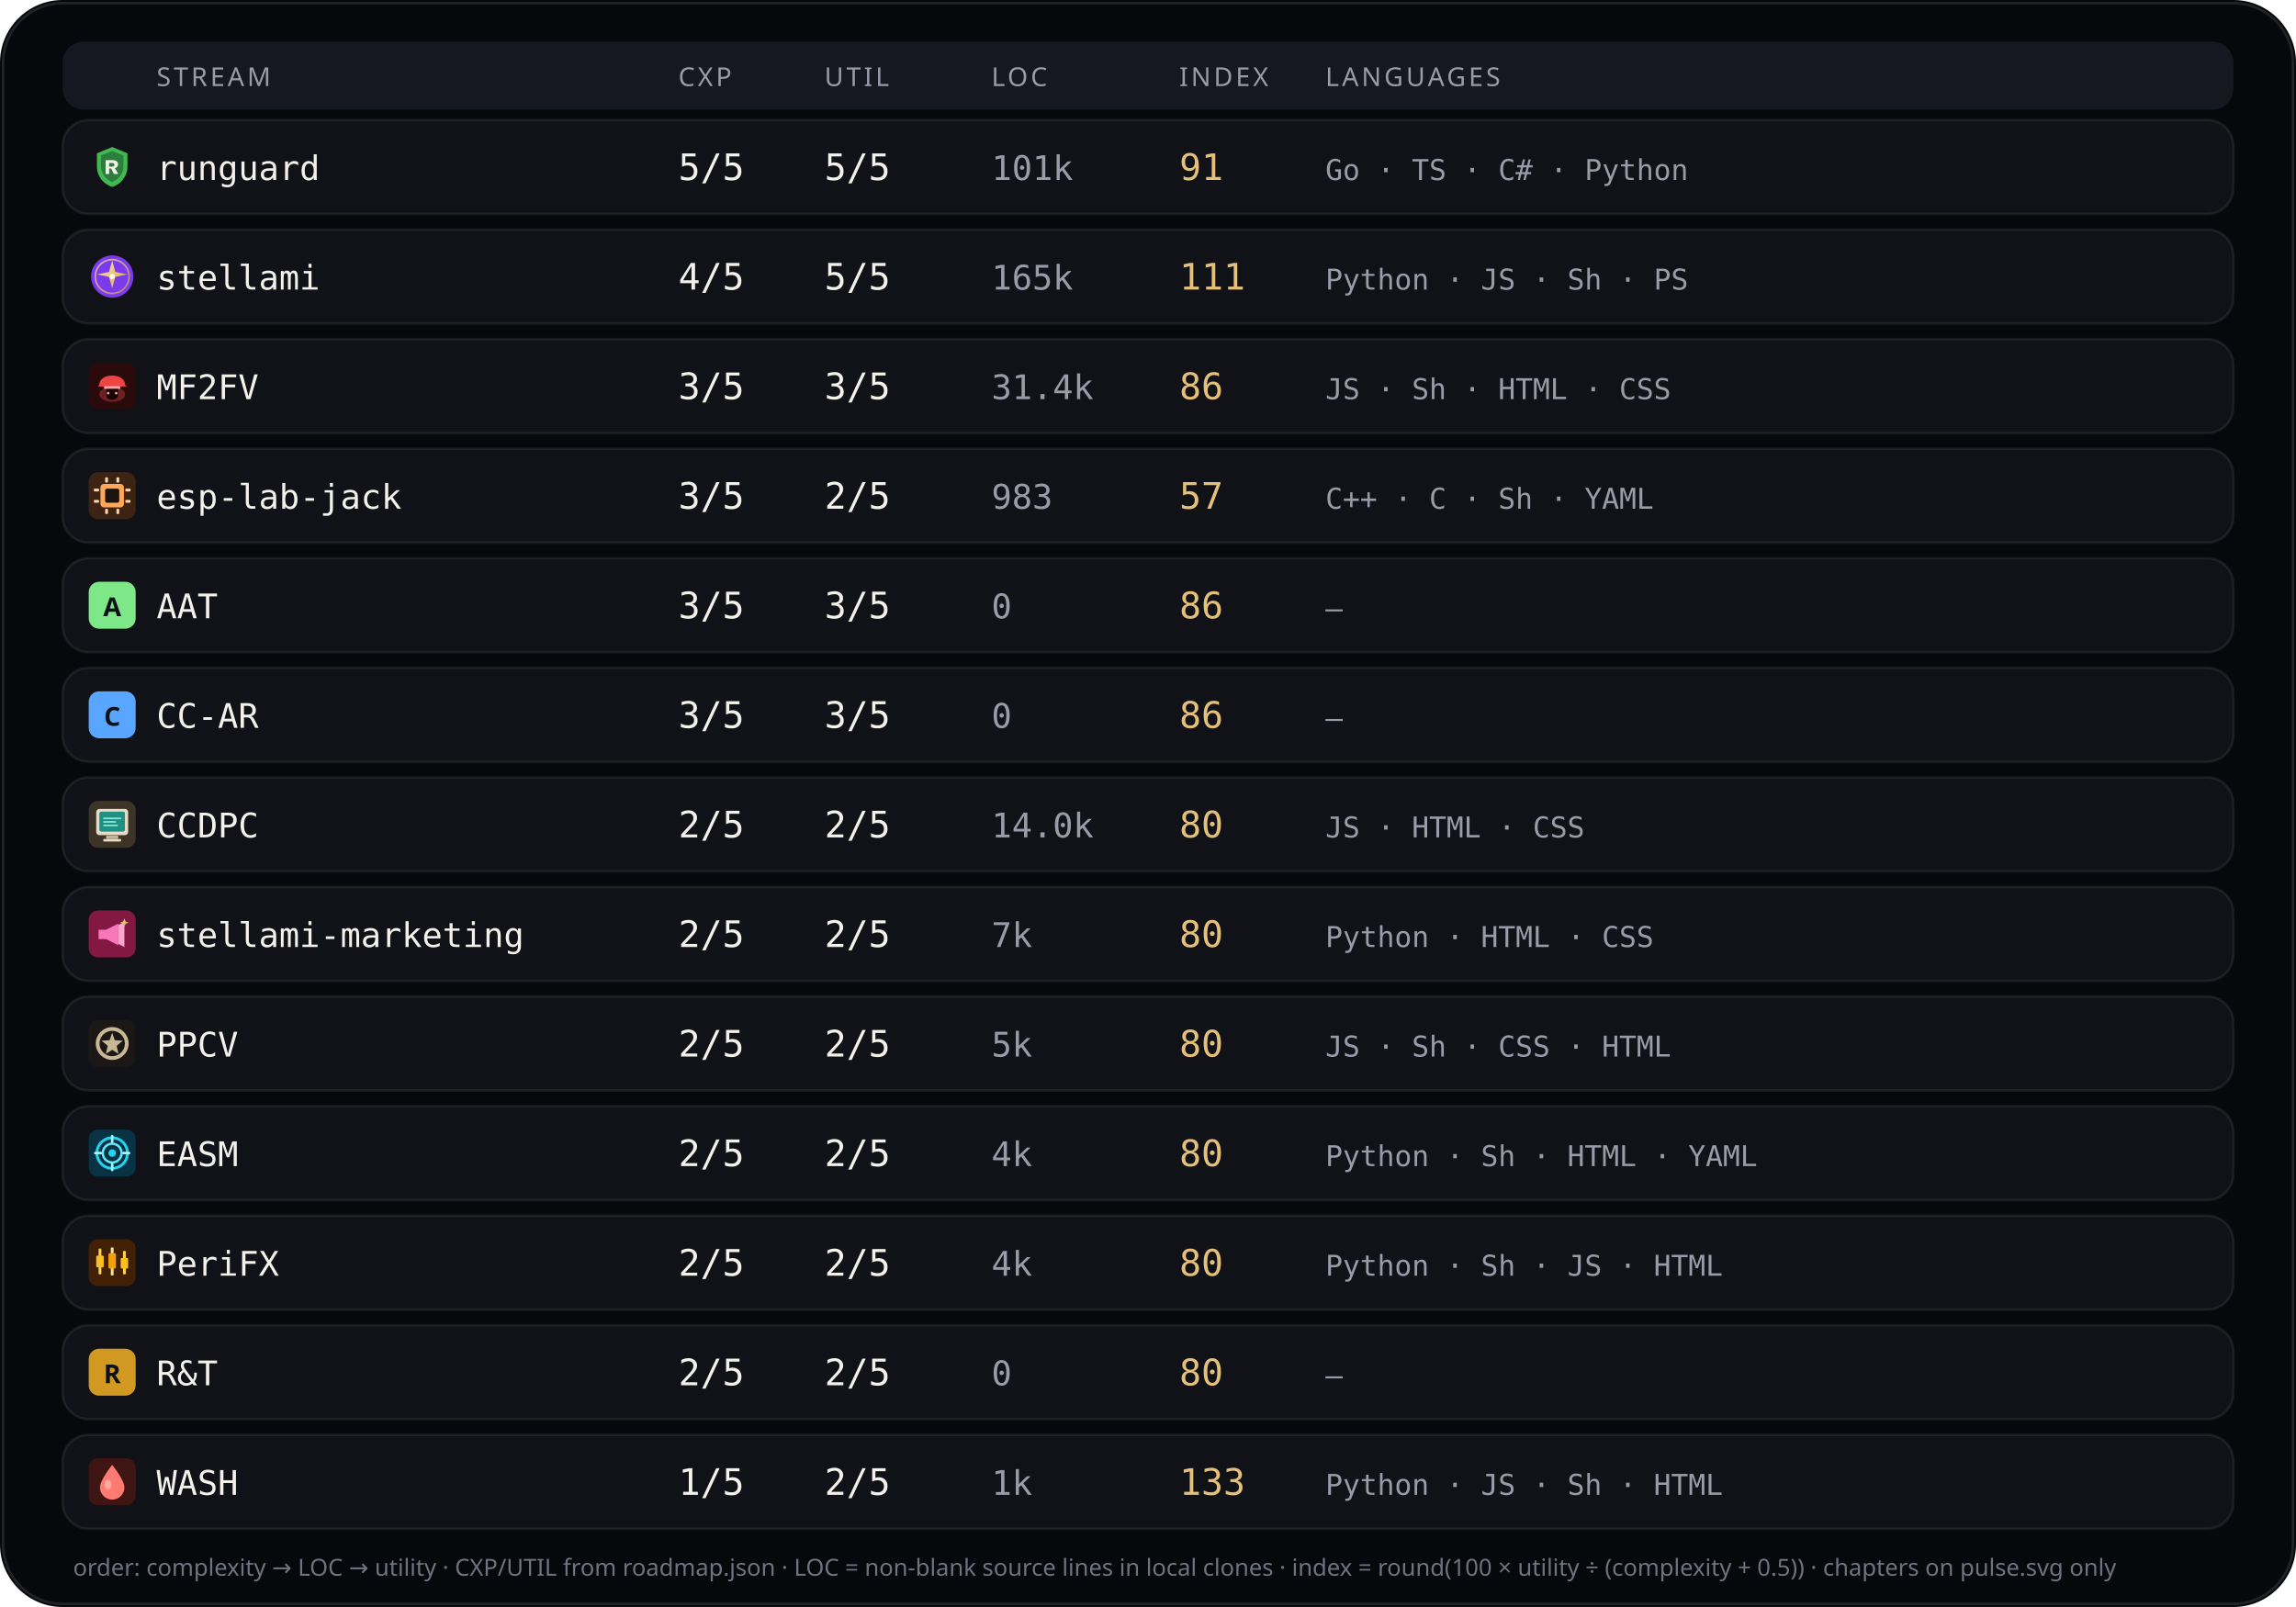
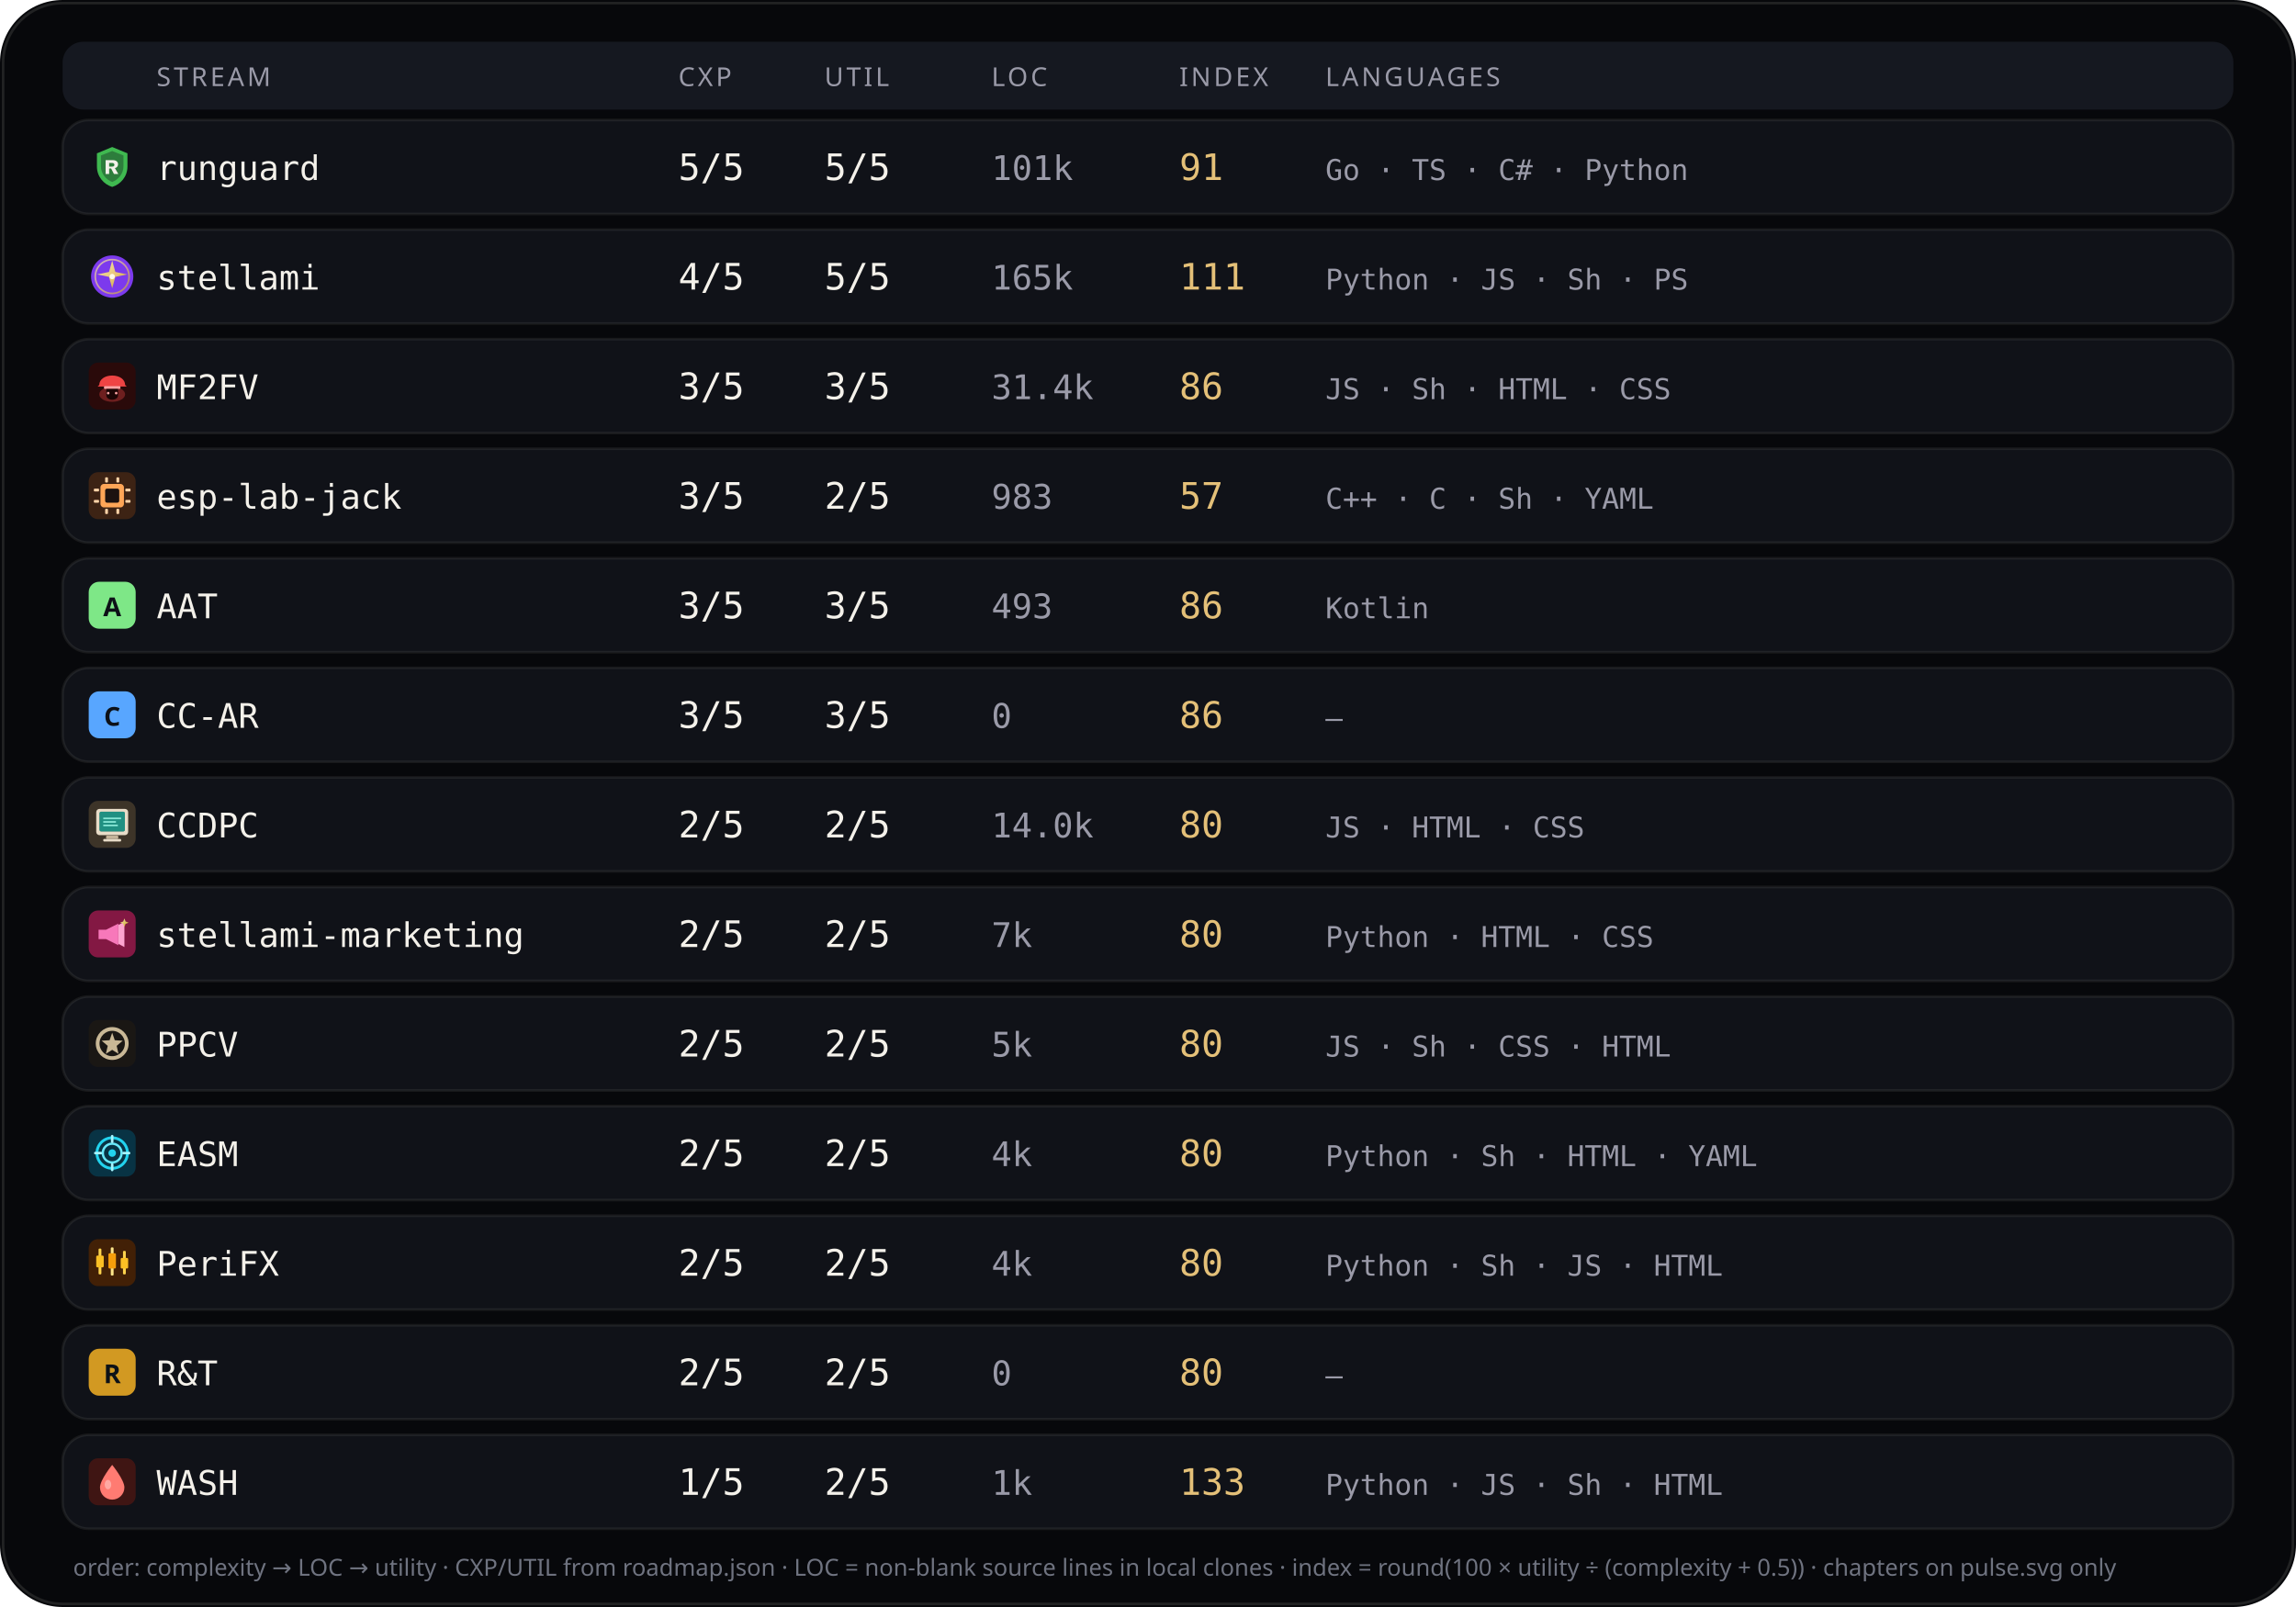
<svg xmlns="http://www.w3.org/2000/svg" viewBox="0 0 880 616" width="880" height="616" role="img" aria-label="Stream complexity utility languages">
  <rect width="880" height="616" rx="24" fill="#07080b" />
  <rect x="1.2" y="1.2" width="877.6" height="613.6" rx="22.8" fill="none" stroke="rgba(232,228,214,0.12)" />
  <rect x="24" y="16" width="832" height="26" rx="8" fill="#151820" />
  <text x="60" y="33" fill="#9a9aa8" font-size="10" font-family="ui-sans-serif, system-ui, sans-serif" letter-spacing="1.1">STREAM</text>
  <text x="260" y="33" fill="#9a9aa8" font-size="10" font-family="ui-sans-serif, system-ui, sans-serif" letter-spacing="1.1">CXP</text>
  <text x="316" y="33" fill="#9a9aa8" font-size="10" font-family="ui-sans-serif, system-ui, sans-serif" letter-spacing="1.1">UTIL</text>
  <text x="380" y="33" fill="#9a9aa8" font-size="10" font-family="ui-sans-serif, system-ui, sans-serif" letter-spacing="1.1">LOC</text>
  <text x="452" y="33" fill="#9a9aa8" font-size="10" font-family="ui-sans-serif, system-ui, sans-serif" letter-spacing="1.1">INDEX</text>
  <text x="508" y="33" fill="#9a9aa8" font-size="10" font-family="ui-sans-serif, system-ui, sans-serif" letter-spacing="1.1">LANGUAGES</text>
  <rect x="24" y="46" width="832" height="36" rx="10" fill="#101218" stroke="rgba(232,228,214,0.08)" />
  <g id="stream_logo_runguard" class="stream_logo" data-stream="runguard" transform="translate(34.0,55.0) scale(0.9)" opacity="1.0">
    <path fill="#3fb950" d="M10 1.5 L16.5 4.2 V9.8 C16.5 14.1 13.6 17.4 10 18.5 C6.4 17.4 3.5 14.1 3.5 9.8 V4.2 Z" />
    <path fill="#0d1117" fill-opacity=".35" d="M10 3.2 L14.8 5.1 V9.7 C14.8 12.9 12.6 15.4 10 16.4 C7.4 15.4 5.2 12.9 5.2 9.7 V5.1 Z" />
    <path fill="#f4f1ea" d="M7.2 7.1h3.1c1.35 0 2.2.7 2.2 1.75 0 .85-.5 1.45-1.35 1.65L12.6 13h-1.85l-1.2-2.35H8.7V13H7.2V7.1zm1.5 1.2v1.55h1.35c.55 0 .9-.28.9-.75s-.35-.8-.9-.8H8.7z" />
  </g>
  <use class="stream_logo" data-stream="runguard" href="#stream_logo_runguard" x="34.0" y="55.0" width="18" height="18" opacity="0" />
  <text x="60" y="69" fill="#f4f1ea" font-size="13" font-family="ui-monospace, SFMono-Regular, monospace">runguard</text>
  <text x="260" y="69" fill="#f4f1ea" font-size="14" font-family="ui-monospace, SFMono-Regular, monospace">5/5</text>
  <text x="316" y="69" fill="#f4f1ea" font-size="14" font-family="ui-monospace, SFMono-Regular, monospace">5/5</text>
  <text x="380" y="69" fill="#9a9aa8" font-size="13" font-family="ui-monospace, SFMono-Regular, monospace">101k</text>
  <text x="452" y="69" fill="#e4c078" font-size="14" font-family="ui-monospace, SFMono-Regular, monospace">91</text>
  <text x="508" y="69" fill="#9a9aa8" font-size="11" font-family="ui-monospace, SFMono-Regular, monospace">Go · TS · C# · Python</text>
  <rect x="24" y="88" width="832" height="36" rx="10" fill="#101218" stroke="rgba(232,228,214,0.08)" />
  <g id="stream_logo_stellami" class="stream_logo" data-stream="stellami" transform="translate(34.0,97.0) scale(0.9)" opacity="1.0">
    <defs>
      <linearGradient id="stream_logo_stellami-stellami-gold" x1="0%" y1="0%" x2="100%" y2="100%">
        <stop offset="0%" stop-color="#f5e6a8" />
        <stop offset="55%" stop-color="#e8c57a" />
        <stop offset="100%" stop-color="#c9a227" />
      </linearGradient>
    </defs>
    <circle cx="10" cy="10" r="9" fill="#7c3aed" />
    <circle cx="10" cy="10" r="7.2" fill="none" stroke="url(#stream_logo_stellami-stellami-gold)" stroke-width="0.7" opacity=".7" />
    <path fill="url(#stream_logo_stellami-stellami-gold)" d="M10 3.2 L11.35 8.05 L16.4 9.1 L11.35 10.15 L10 15 L8.65 10.15 L3.6 9.1 L8.65 8.05 Z" />
    <circle cx="10" cy="10" r="1.15" fill="#fff8e8" />
  </g>
  <use class="stream_logo" data-stream="stellami" href="#stream_logo_stellami" x="34.0" y="97.0" width="18" height="18" opacity="0" />
  <text x="60" y="111" fill="#f4f1ea" font-size="13" font-family="ui-monospace, SFMono-Regular, monospace">stellami</text>
  <text x="260" y="111" fill="#f4f1ea" font-size="14" font-family="ui-monospace, SFMono-Regular, monospace">4/5</text>
  <text x="316" y="111" fill="#f4f1ea" font-size="14" font-family="ui-monospace, SFMono-Regular, monospace">5/5</text>
  <text x="380" y="111" fill="#9a9aa8" font-size="13" font-family="ui-monospace, SFMono-Regular, monospace">165k</text>
  <text x="452" y="111" fill="#e4c078" font-size="14" font-family="ui-monospace, SFMono-Regular, monospace">111</text>
  <text x="508" y="111" fill="#9a9aa8" font-size="11" font-family="ui-monospace, SFMono-Regular, monospace">Python · JS · Sh · PS</text>
  <rect x="24" y="130" width="832" height="36" rx="10" fill="#101218" stroke="rgba(232,228,214,0.08)" />
  <g id="stream_logo_mf2fv" class="stream_logo" data-stream="mf2fv" transform="translate(34.0,139.0) scale(0.9)" opacity="1.0">
    <rect width="20" height="20" rx="4" fill="#2a0a0a" />
    <ellipse cx="10" cy="13.5" rx="5.5" ry="3.2" fill="#ef4444" opacity=".35" />
    <path fill="#ef4444" d="M4.5 9.5 C4.5 7.2 6.8 5.5 10 5.5 S15.5 7.2 15.5 9.5 L16.2 10.2 H3.8 Z" />
    <rect x="6.5" y="10" width="7" height="1.2" rx="0.4" fill="#fca5a5" />
    <path fill="#1a0505" d="M7.5 11.2 h5 v2.8 c0 1-1.1 1.8-2.5 1.8 s-2.5-.8-2.5-1.8 v-2.8z" />
    <circle cx="8.3" cy="13" r="0.55" fill="#fca5a5" />
    <circle cx="11.7" cy="13" r="0.55" fill="#fca5a5" />
  </g>
  <use class="stream_logo" data-stream="mf2fv" href="#stream_logo_mf2fv" x="34.0" y="139.0" width="18" height="18" opacity="0" />
  <text x="60" y="153" fill="#f4f1ea" font-size="13" font-family="ui-monospace, SFMono-Regular, monospace">MF2FV</text>
  <text x="260" y="153" fill="#f4f1ea" font-size="14" font-family="ui-monospace, SFMono-Regular, monospace">3/5</text>
  <text x="316" y="153" fill="#f4f1ea" font-size="14" font-family="ui-monospace, SFMono-Regular, monospace">3/5</text>
  <text x="380" y="153" fill="#9a9aa8" font-size="13" font-family="ui-monospace, SFMono-Regular, monospace">31.4k</text>
  <text x="452" y="153" fill="#e4c078" font-size="14" font-family="ui-monospace, SFMono-Regular, monospace">86</text>
  <text x="508" y="153" fill="#9a9aa8" font-size="11" font-family="ui-monospace, SFMono-Regular, monospace">JS · Sh · HTML · CSS</text>
  <rect x="24" y="172" width="832" height="36" rx="10" fill="#101218" stroke="rgba(232,228,214,0.08)" />
  <g id="stream_logo_esp-lab-jack" class="stream_logo" data-stream="esp-lab-jack" transform="translate(34.0,181.0) scale(0.9)" opacity="1.0">
    <rect width="20" height="20" rx="4" fill="#3d2314" />
    <rect x="5" y="5" width="10" height="10" rx="1.5" fill="#ffa657" />
    <rect x="7" y="7" width="6" height="6" rx="0.8" fill="#1c1210" />
    <rect x="2.2" y="7" width="2.2" height="1.2" rx="0.3" fill="#ffd4a8" />
    <rect x="2.2" y="11.8" width="2.2" height="1.2" rx="0.3" fill="#ffd4a8" />
    <rect x="15.6" y="7" width="2.2" height="1.2" rx="0.3" fill="#ffd4a8" />
    <rect x="15.6" y="11.8" width="2.2" height="1.2" rx="0.3" fill="#ffd4a8" />
    <rect x="7" y="2.2" width="1.2" height="2.2" rx="0.3" fill="#ffd4a8" />
    <rect x="11.8" y="2.2" width="1.2" height="2.2" rx="0.3" fill="#ffd4a8" />
    <rect x="7" y="15.6" width="1.2" height="2.2" rx="0.3" fill="#ffd4a8" />
    <rect x="11.8" y="15.6" width="1.2" height="2.2" rx="0.3" fill="#ffd4a8" />
  </g>
  <use class="stream_logo" data-stream="esp-lab-jack" href="#stream_logo_esp-lab-jack" x="34.0" y="181.0" width="18" height="18" opacity="0" />
  <text x="60" y="195" fill="#f4f1ea" font-size="13" font-family="ui-monospace, SFMono-Regular, monospace">esp-lab-jack</text>
  <text x="260" y="195" fill="#f4f1ea" font-size="14" font-family="ui-monospace, SFMono-Regular, monospace">3/5</text>
  <text x="316" y="195" fill="#f4f1ea" font-size="14" font-family="ui-monospace, SFMono-Regular, monospace">2/5</text>
  <text x="380" y="195" fill="#9a9aa8" font-size="13" font-family="ui-monospace, SFMono-Regular, monospace">983</text>
  <text x="452" y="195" fill="#e4c078" font-size="14" font-family="ui-monospace, SFMono-Regular, monospace">57</text>
  <text x="508" y="195" fill="#9a9aa8" font-size="11" font-family="ui-monospace, SFMono-Regular, monospace">C++ · C · Sh · YAML</text>
  <rect x="24" y="214" width="832" height="36" rx="10" fill="#101218" stroke="rgba(232,228,214,0.08)" />
  <g id="stream_logo_aat" class="stream_logo" data-stream="aat" opacity="1.0">
    <rect x="34.0" y="223.0" width="18" height="18" rx="4" fill="#7ee787" />
    <text x="43.0" y="236.2" text-anchor="middle" fill="#0d1117" font-size="10" font-family="ui-sans-serif, system-ui, sans-serif" font-weight="700">A</text>
  </g>
  <text x="60" y="237" fill="#f4f1ea" font-size="13" font-family="ui-monospace, SFMono-Regular, monospace">AAT</text>
  <text x="260" y="237" fill="#f4f1ea" font-size="14" font-family="ui-monospace, SFMono-Regular, monospace">3/5</text>
  <text x="316" y="237" fill="#f4f1ea" font-size="14" font-family="ui-monospace, SFMono-Regular, monospace">3/5</text>
-   <text x="380" y="237" fill="#9a9aa8" font-size="13" font-family="ui-monospace, SFMono-Regular, monospace">0</text>
+   <text x="380" y="237" fill="#9a9aa8" font-size="13" font-family="ui-monospace, SFMono-Regular, monospace">493</text>
  <text x="452" y="237" fill="#e4c078" font-size="14" font-family="ui-monospace, SFMono-Regular, monospace">86</text>
-   <text x="508" y="237" fill="#9a9aa8" font-size="11" font-family="ui-monospace, SFMono-Regular, monospace">—</text>
+   <text x="508" y="237" fill="#9a9aa8" font-size="11" font-family="ui-monospace, SFMono-Regular, monospace">Kotlin</text>
  <rect x="24" y="256" width="832" height="36" rx="10" fill="#101218" stroke="rgba(232,228,214,0.08)" />
  <g id="stream_logo_cc-ar" class="stream_logo" data-stream="cc-ar" opacity="1.0">
    <rect x="34.0" y="265.0" width="18" height="18" rx="4" fill="#58a6ff" />
    <text x="43.0" y="278.2" text-anchor="middle" fill="#0d1117" font-size="10" font-family="ui-sans-serif, system-ui, sans-serif" font-weight="700">C</text>
  </g>
  <text x="60" y="279" fill="#f4f1ea" font-size="13" font-family="ui-monospace, SFMono-Regular, monospace">CC-AR</text>
  <text x="260" y="279" fill="#f4f1ea" font-size="14" font-family="ui-monospace, SFMono-Regular, monospace">3/5</text>
  <text x="316" y="279" fill="#f4f1ea" font-size="14" font-family="ui-monospace, SFMono-Regular, monospace">3/5</text>
  <text x="380" y="279" fill="#9a9aa8" font-size="13" font-family="ui-monospace, SFMono-Regular, monospace">0</text>
  <text x="452" y="279" fill="#e4c078" font-size="14" font-family="ui-monospace, SFMono-Regular, monospace">86</text>
  <text x="508" y="279" fill="#9a9aa8" font-size="11" font-family="ui-monospace, SFMono-Regular, monospace">—</text>
  <rect x="24" y="298" width="832" height="36" rx="10" fill="#101218" stroke="rgba(232,228,214,0.08)" />
  <g id="stream_logo_ccdpc" class="stream_logo" data-stream="ccdpc" transform="translate(34.0,307.0) scale(0.9)" opacity="1.0">
    <rect width="20" height="20" rx="4" fill="#3d3428" />
    <rect x="3.2" y="3.4" width="13.6" height="11.2" rx="1.4" fill="#e8dcc8" />
    <rect x="4.6" y="4.6" width="10.8" height="8.4" rx="0.7" fill="#0f3d38" />
    <rect x="4.6" y="4.6" width="10.8" height="8.4" rx="0.7" fill="#2dd4bf" opacity=".55" />
    <path fill="#99f6e4" opacity=".85" d="M6.2 7.1 h7.6 v0.7 H6.2 z M6.2 8.6 h5.4 v0.7 H6.2 z M6.2 10.1 h6.2 v0.7 H6.2 z" />
    <rect x="7.4" y="14.8" width="5.2" height="1.4" rx="0.4" fill="#c4b49a" />
    <rect x="6.2" y="16.2" width="7.6" height="1.1" rx="0.4" fill="#e8dcc8" />
  </g>
  <use class="stream_logo" data-stream="ccdpc" href="#stream_logo_ccdpc" x="34.0" y="307.0" width="18" height="18" opacity="0" />
  <text x="60" y="321" fill="#f4f1ea" font-size="13" font-family="ui-monospace, SFMono-Regular, monospace">CCDPC</text>
  <text x="260" y="321" fill="#f4f1ea" font-size="14" font-family="ui-monospace, SFMono-Regular, monospace">2/5</text>
  <text x="316" y="321" fill="#f4f1ea" font-size="14" font-family="ui-monospace, SFMono-Regular, monospace">2/5</text>
  <text x="380" y="321" fill="#9a9aa8" font-size="13" font-family="ui-monospace, SFMono-Regular, monospace">14.0k</text>
  <text x="452" y="321" fill="#e4c078" font-size="14" font-family="ui-monospace, SFMono-Regular, monospace">80</text>
  <text x="508" y="321" fill="#9a9aa8" font-size="11" font-family="ui-monospace, SFMono-Regular, monospace">JS · HTML · CSS</text>
  <rect x="24" y="340" width="832" height="36" rx="10" fill="#101218" stroke="rgba(232,228,214,0.08)" />
  <g id="stream_logo_stellami-marketing" class="stream_logo" data-stream="stellami-marketing" transform="translate(34.0,349.0) scale(0.9)" opacity="1.0">
    <defs>
      <linearGradient id="stream_logo_stellami-marketing-smkt-gold" x1="0%" y1="0%" x2="100%" y2="100%">
        <stop offset="0%" stop-color="#f5e6a8" />
        <stop offset="100%" stop-color="#c9a227" />
      </linearGradient>
    </defs>
    <rect width="20" height="20" rx="4" fill="#831843" />
    <path fill="#f778ba" d="M4.2 8.2h3.2l5.2-2.6v9.2l-5.2-2.6H4.2z" />
    <path fill="#fda4d0" d="M12.6 6.2l2.6-1.4v10.8l-2.6-1.4z" />
    <path fill="url(#stream_logo_stellami-marketing-smkt-gold)" d="M15.2 3.4 L15.7 4.7 L17 5.2 L15.7 5.7 L15.2 7 L14.7 5.7 L13.4 5.2 L14.7 4.7 Z" />
  </g>
  <use class="stream_logo" data-stream="stellami-marketing" href="#stream_logo_stellami-marketing" x="34.0" y="349.0" width="18" height="18" opacity="0" />
  <text x="60" y="363" fill="#f4f1ea" font-size="13" font-family="ui-monospace, SFMono-Regular, monospace">stellami-marketing</text>
  <text x="260" y="363" fill="#f4f1ea" font-size="14" font-family="ui-monospace, SFMono-Regular, monospace">2/5</text>
  <text x="316" y="363" fill="#f4f1ea" font-size="14" font-family="ui-monospace, SFMono-Regular, monospace">2/5</text>
  <text x="380" y="363" fill="#9a9aa8" font-size="13" font-family="ui-monospace, SFMono-Regular, monospace">7k</text>
  <text x="452" y="363" fill="#e4c078" font-size="14" font-family="ui-monospace, SFMono-Regular, monospace">80</text>
  <text x="508" y="363" fill="#9a9aa8" font-size="11" font-family="ui-monospace, SFMono-Regular, monospace">Python · HTML · CSS</text>
  <rect x="24" y="382" width="832" height="36" rx="10" fill="#101218" stroke="rgba(232,228,214,0.08)" />
  <g id="stream_logo_ppcv" class="stream_logo" data-stream="ppcv" transform="translate(34.0,391.0) scale(0.9)" opacity="1.0">
    <rect width="20" height="20" rx="4" fill="#1a1714" />
    <circle cx="10" cy="10" r="6.2" fill="none" stroke="#c9b896" stroke-width="1.6" />
    <path fill="#c9b896" d="M10 5.4 L11.1 8.6 L14.5 8.8 L11.9 11 L12.7 14.4 L10 12.7 L7.3 14.4 L8.1 11 L5.5 8.8 L8.9 8.6 Z" />
  </g>
  <use class="stream_logo" data-stream="ppcv" href="#stream_logo_ppcv" x="34.0" y="391.0" width="18" height="18" opacity="0" />
  <text x="60" y="405" fill="#f4f1ea" font-size="13" font-family="ui-monospace, SFMono-Regular, monospace">PPCV</text>
  <text x="260" y="405" fill="#f4f1ea" font-size="14" font-family="ui-monospace, SFMono-Regular, monospace">2/5</text>
  <text x="316" y="405" fill="#f4f1ea" font-size="14" font-family="ui-monospace, SFMono-Regular, monospace">2/5</text>
  <text x="380" y="405" fill="#9a9aa8" font-size="13" font-family="ui-monospace, SFMono-Regular, monospace">5k</text>
  <text x="452" y="405" fill="#e4c078" font-size="14" font-family="ui-monospace, SFMono-Regular, monospace">80</text>
  <text x="508" y="405" fill="#9a9aa8" font-size="11" font-family="ui-monospace, SFMono-Regular, monospace">JS · Sh · CSS · HTML</text>
  <rect x="24" y="424" width="832" height="36" rx="10" fill="#101218" stroke="rgba(232,228,214,0.08)" />
  <g id="stream_logo_easm" class="stream_logo" data-stream="easm" transform="translate(34.0,433.0) scale(0.9)" opacity="1.0">
    <rect width="20" height="20" rx="4" fill="#083344" />
    <circle cx="10" cy="10" r="6.5" fill="none" stroke="#22d3ee" stroke-width="1.2" />
    <circle cx="10" cy="10" r="4" fill="none" stroke="#67e8f9" stroke-width="1" />
    <circle cx="10" cy="10" r="1.6" fill="#22d3ee" />
    <path d="M10 2.8 V5.2 M10 14.8 V17.2 M2.8 10 H5.2 M14.8 10 H17.2" stroke="#a5f3fc" stroke-width="1.1" stroke-linecap="round" />
  </g>
  <use class="stream_logo" data-stream="easm" href="#stream_logo_easm" x="34.0" y="433.0" width="18" height="18" opacity="0" />
  <text x="60" y="447" fill="#f4f1ea" font-size="13" font-family="ui-monospace, SFMono-Regular, monospace">EASM</text>
  <text x="260" y="447" fill="#f4f1ea" font-size="14" font-family="ui-monospace, SFMono-Regular, monospace">2/5</text>
  <text x="316" y="447" fill="#f4f1ea" font-size="14" font-family="ui-monospace, SFMono-Regular, monospace">2/5</text>
  <text x="380" y="447" fill="#9a9aa8" font-size="13" font-family="ui-monospace, SFMono-Regular, monospace">4k</text>
  <text x="452" y="447" fill="#e4c078" font-size="14" font-family="ui-monospace, SFMono-Regular, monospace">80</text>
  <text x="508" y="447" fill="#9a9aa8" font-size="11" font-family="ui-monospace, SFMono-Regular, monospace">Python · Sh · HTML · YAML</text>
  <rect x="24" y="466" width="832" height="36" rx="10" fill="#101218" stroke="rgba(232,228,214,0.08)" />
  <g id="stream_logo_peri" class="stream_logo" data-stream="peri" transform="translate(34.0,475.0) scale(0.9)" opacity="1.0">
    <rect width="20" height="20" rx="4" fill="#422006" />
    <rect x="4.2" y="4" width="1.2" height="11" rx="0.4" fill="#fcd34d" />
    <rect x="3.2" y="7" width="3.2" height="5" rx="0.5" fill="#fbbf24" />
    <rect x="9.4" y="3.5" width="1.2" height="12" rx="0.4" fill="#fde68a" />
    <rect x="8.4" y="6" width="3.2" height="6.5" rx="0.5" fill="#f59e0b" />
    <rect x="14.6" y="5" width="1.2" height="10" rx="0.4" fill="#fcd34d" />
    <rect x="13.6" y="8" width="3.2" height="4.5" rx="0.5" fill="#fbbf24" />
  </g>
  <use class="stream_logo" data-stream="peri" href="#stream_logo_peri" x="34.0" y="475.0" width="18" height="18" opacity="0" />
  <text x="60" y="489" fill="#f4f1ea" font-size="13" font-family="ui-monospace, SFMono-Regular, monospace">PeriFX</text>
  <text x="260" y="489" fill="#f4f1ea" font-size="14" font-family="ui-monospace, SFMono-Regular, monospace">2/5</text>
  <text x="316" y="489" fill="#f4f1ea" font-size="14" font-family="ui-monospace, SFMono-Regular, monospace">2/5</text>
  <text x="380" y="489" fill="#9a9aa8" font-size="13" font-family="ui-monospace, SFMono-Regular, monospace">4k</text>
  <text x="452" y="489" fill="#e4c078" font-size="14" font-family="ui-monospace, SFMono-Regular, monospace">80</text>
  <text x="508" y="489" fill="#9a9aa8" font-size="11" font-family="ui-monospace, SFMono-Regular, monospace">Python · Sh · JS · HTML</text>
  <rect x="24" y="508" width="832" height="36" rx="10" fill="#101218" stroke="rgba(232,228,214,0.08)" />
  <g id="stream_logo_rt" class="stream_logo" data-stream="rt" opacity="1.0">
    <rect x="34.0" y="517.0" width="18" height="18" rx="4" fill="#d29922" />
    <text x="43.0" y="530.2" text-anchor="middle" fill="#0d1117" font-size="10" font-family="ui-sans-serif, system-ui, sans-serif" font-weight="700">R</text>
  </g>
  <text x="60" y="531" fill="#f4f1ea" font-size="13" font-family="ui-monospace, SFMono-Regular, monospace">R&amp;T</text>
  <text x="260" y="531" fill="#f4f1ea" font-size="14" font-family="ui-monospace, SFMono-Regular, monospace">2/5</text>
  <text x="316" y="531" fill="#f4f1ea" font-size="14" font-family="ui-monospace, SFMono-Regular, monospace">2/5</text>
  <text x="380" y="531" fill="#9a9aa8" font-size="13" font-family="ui-monospace, SFMono-Regular, monospace">0</text>
  <text x="452" y="531" fill="#e4c078" font-size="14" font-family="ui-monospace, SFMono-Regular, monospace">80</text>
  <text x="508" y="531" fill="#9a9aa8" font-size="11" font-family="ui-monospace, SFMono-Regular, monospace">—</text>
  <rect x="24" y="550" width="832" height="36" rx="10" fill="#101218" stroke="rgba(232,228,214,0.08)" />
  <g id="stream_logo_wash" class="stream_logo" data-stream="wash" transform="translate(34.0,559.0) scale(0.9)" opacity="1.0">
    <rect width="20" height="20" rx="4" fill="#3f1513" />
    <path fill="#ff7b72" d="M10 2.8 C10 2.8 15.2 9.2 15.2 12.4 A5.2 5.2 0 0 1 4.8 12.4 C4.8 9.2 10 2.8 10 2.8 Z" />
    <ellipse cx="8.2" cy="11.2" rx="1.4" ry="2" fill="#ffd0cc" opacity=".55" />
  </g>
  <use class="stream_logo" data-stream="wash" href="#stream_logo_wash" x="34.0" y="559.0" width="18" height="18" opacity="0" />
  <text x="60" y="573" fill="#f4f1ea" font-size="13" font-family="ui-monospace, SFMono-Regular, monospace">WASH</text>
  <text x="260" y="573" fill="#f4f1ea" font-size="14" font-family="ui-monospace, SFMono-Regular, monospace">1/5</text>
  <text x="316" y="573" fill="#f4f1ea" font-size="14" font-family="ui-monospace, SFMono-Regular, monospace">2/5</text>
  <text x="380" y="573" fill="#9a9aa8" font-size="13" font-family="ui-monospace, SFMono-Regular, monospace">1k</text>
  <text x="452" y="573" fill="#e4c078" font-size="14" font-family="ui-monospace, SFMono-Regular, monospace">133</text>
  <text x="508" y="573" fill="#9a9aa8" font-size="11" font-family="ui-monospace, SFMono-Regular, monospace">Python · JS · Sh · HTML</text>
  <text x="28" y="604" fill="#6f7380" font-size="9" font-family="ui-sans-serif, system-ui, sans-serif">order: complexity → LOC → utility · CXP/UTIL from roadmap.json · LOC = non-blank source lines in local clones · index = round(100 × utility ÷ (complexity + 0.5)) · chapters on pulse.svg only</text>
</svg>
